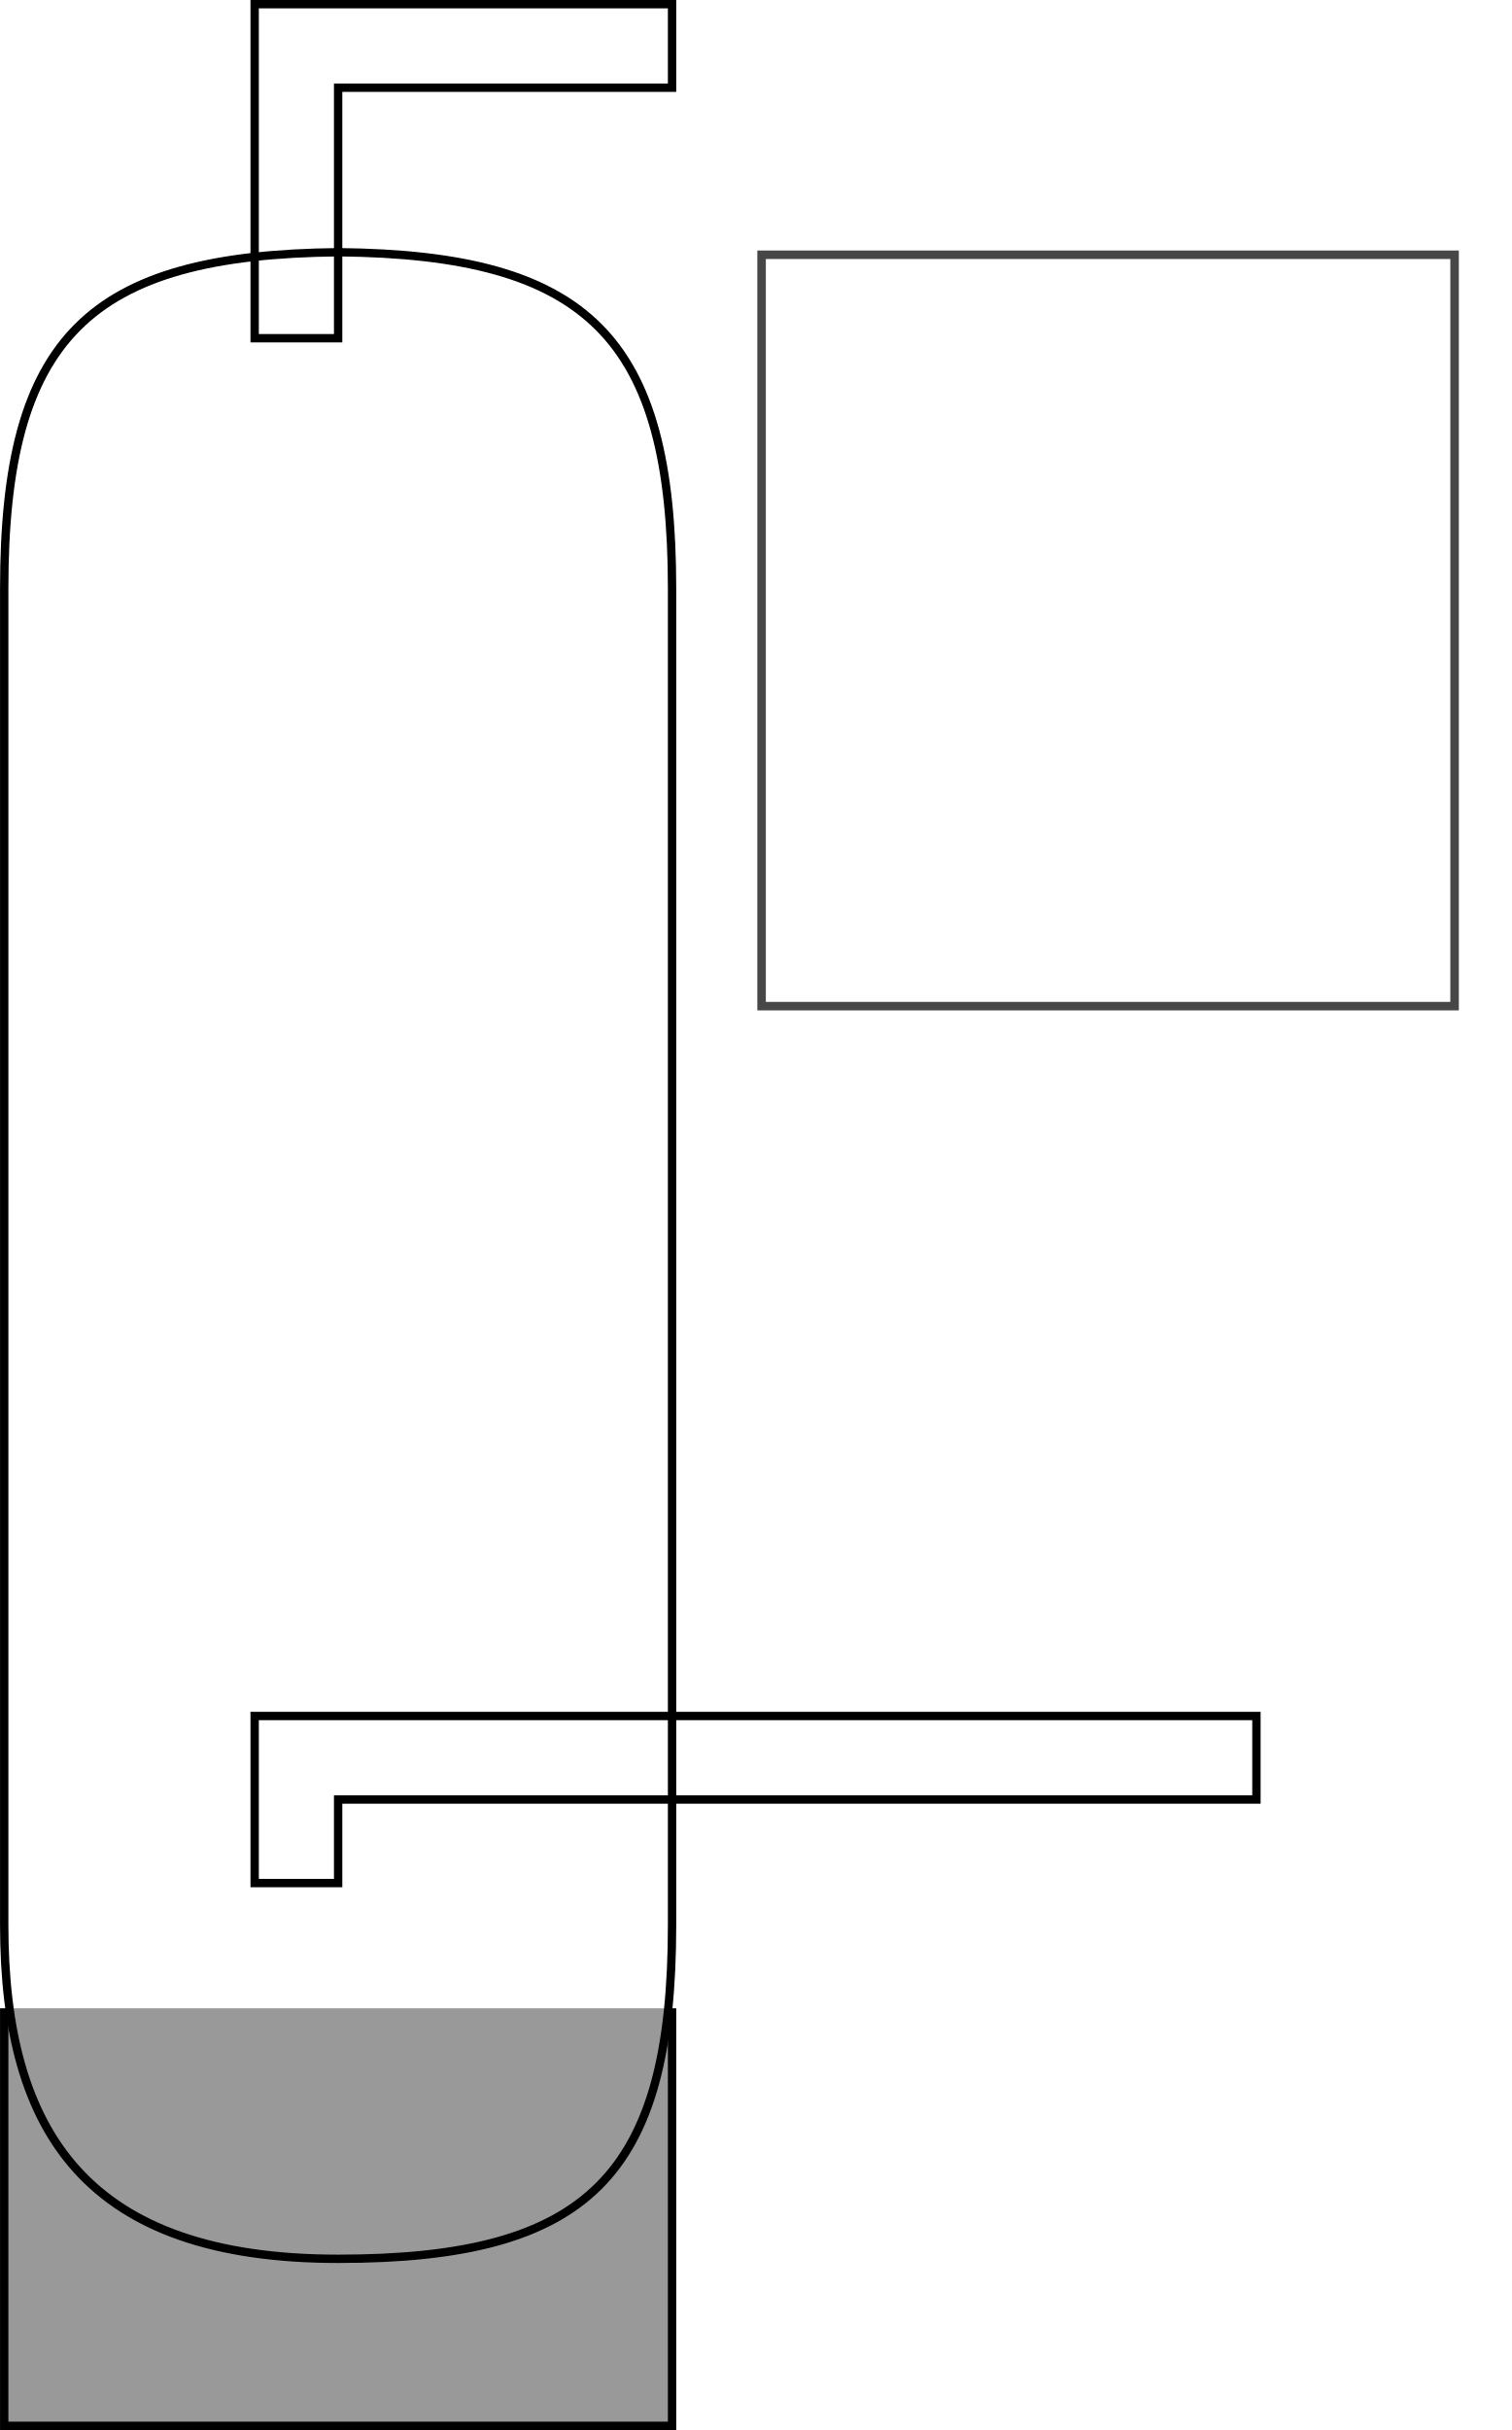
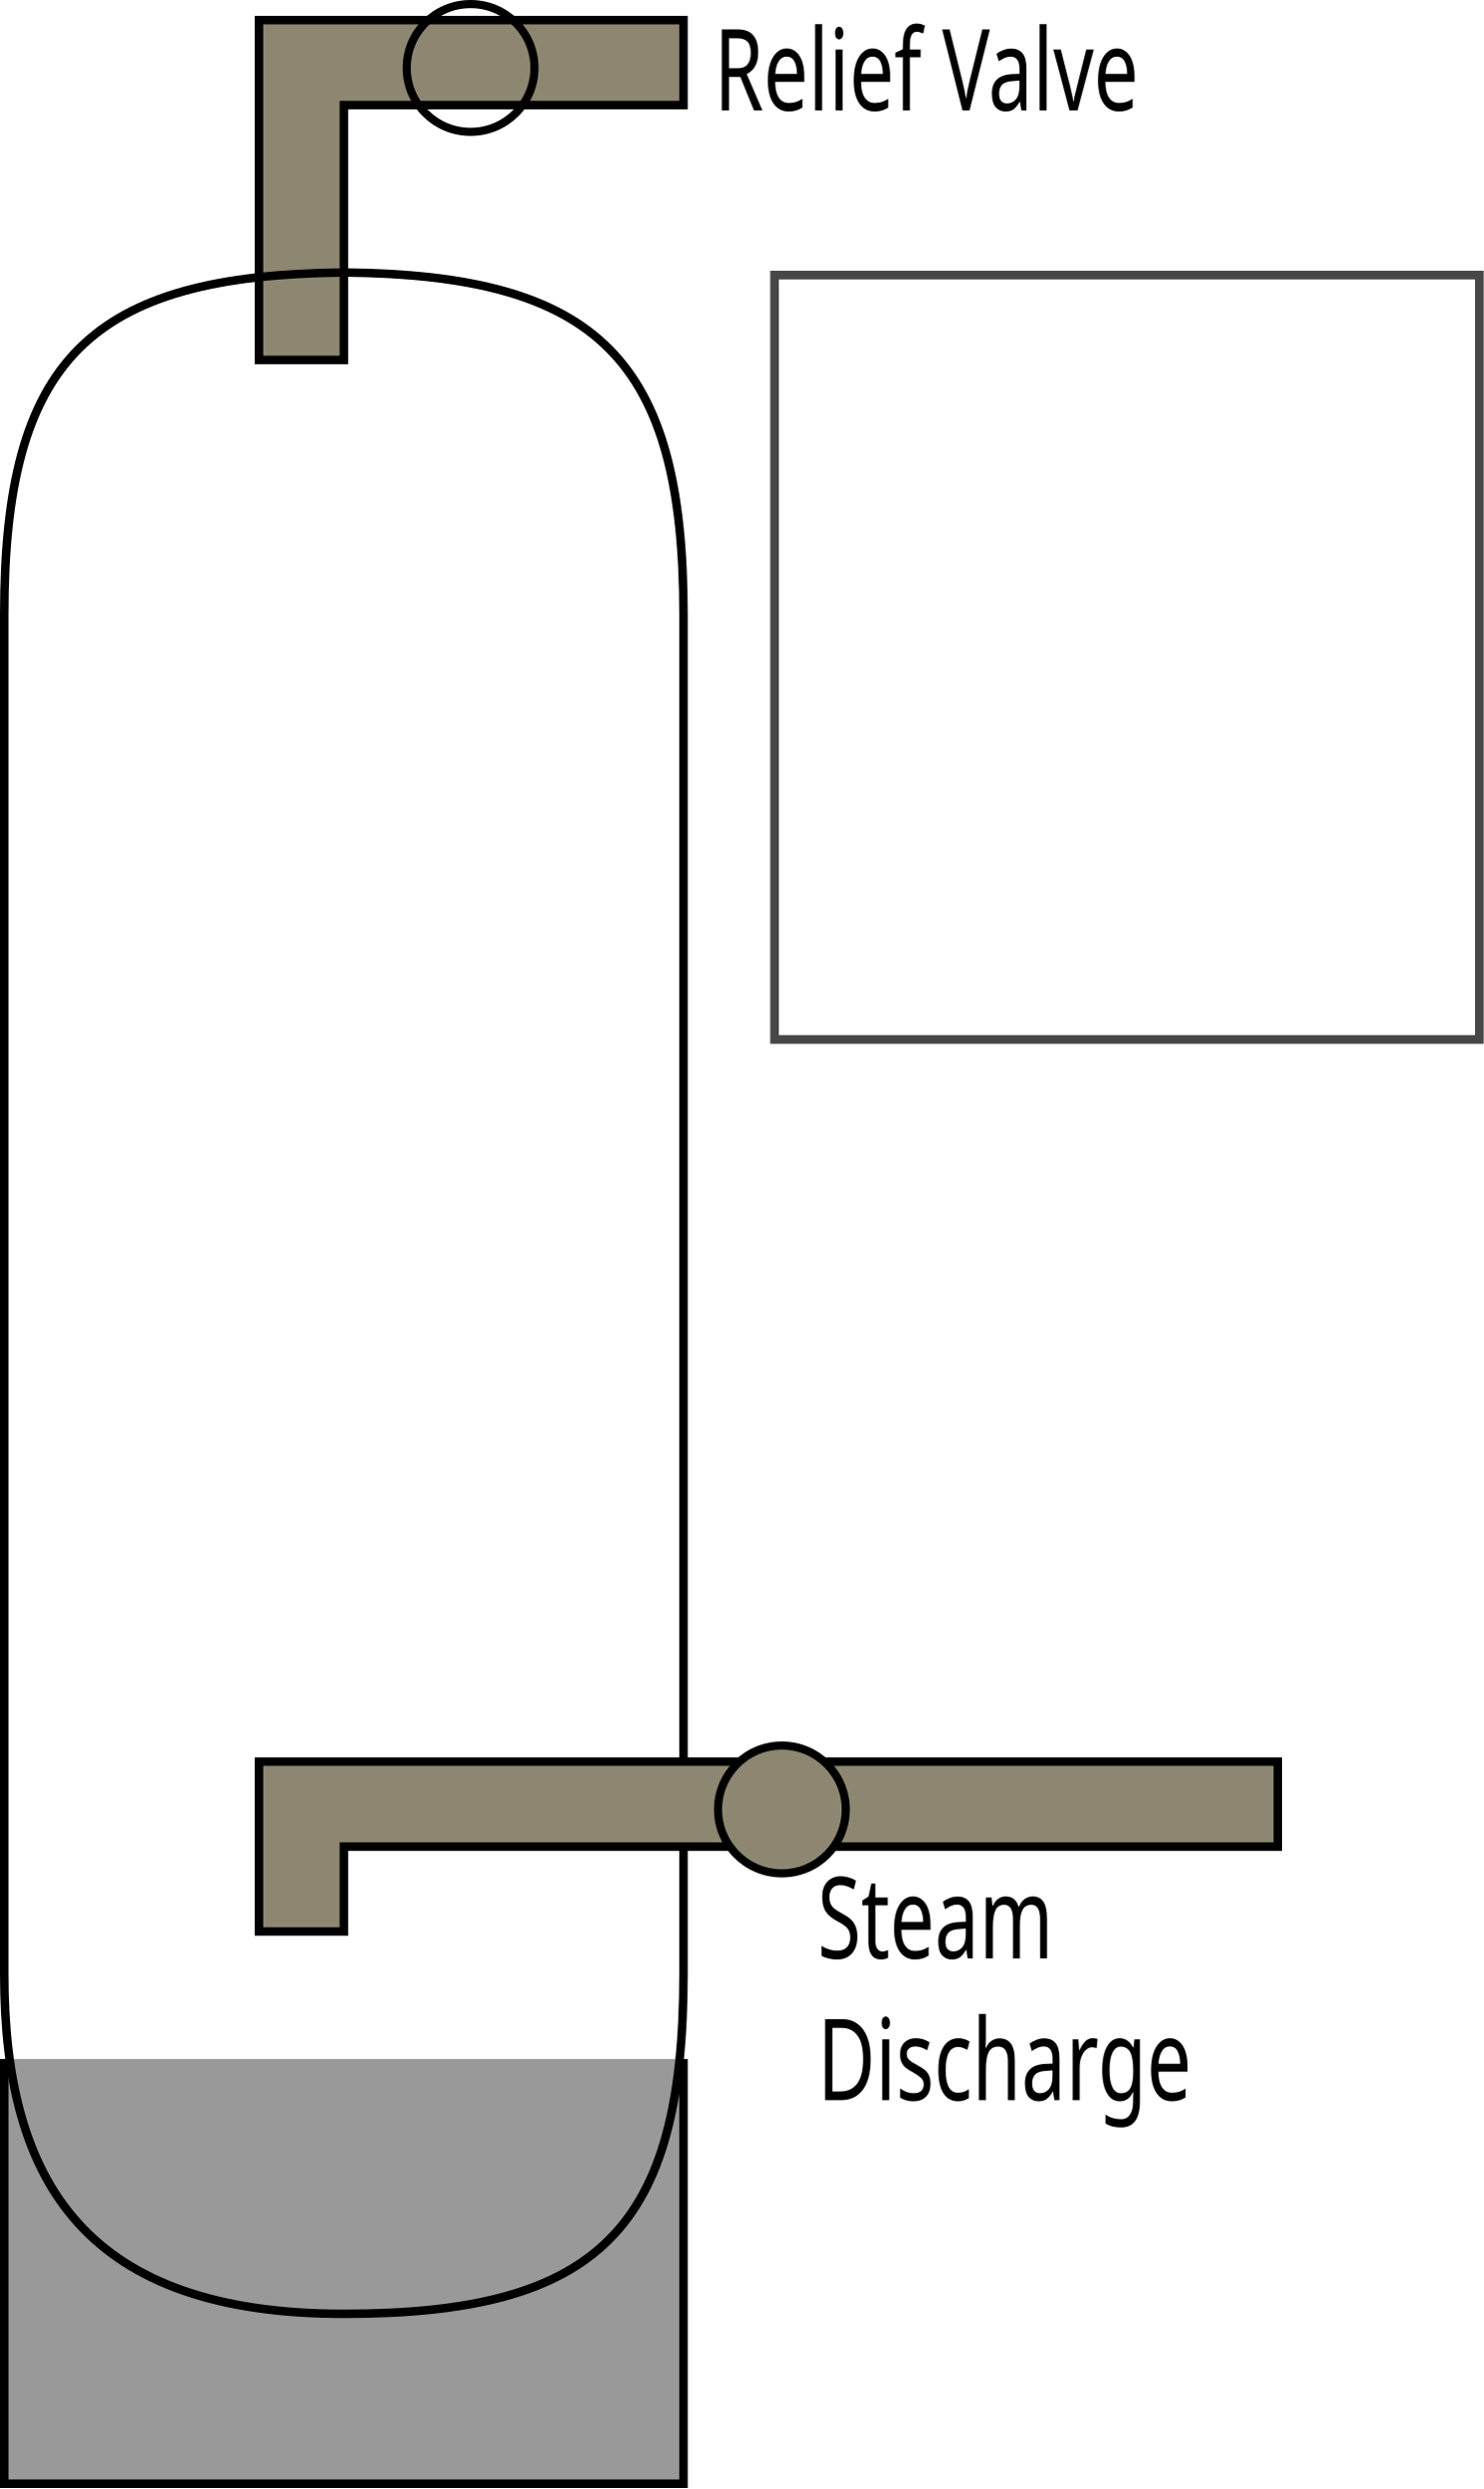
- <svg xmlns="http://www.w3.org/2000/svg" viewBox="0 0 181 291" id="svg2" version="1.1" width="2.011in" height="3.233in">
-   <defs id="defs4">
-     </defs>
-   <g id="layer1" style="display:inline" transform="translate(-119.5,-661.8622)">
+ <svg xmlns="http://www.w3.org/2000/svg" viewBox="0 0 174.745 292.869" id="svg2" version="1.1" width="174.745" height="292.869">
+   <defs id="defs4" />
+   <g id="layer1" style="display:inline" transform="translate(-119.5,-659.993)">
+     <path style="fill:#8d8771;fill-opacity:1;fill-rule:evenodd;stroke:#000000;stroke-width:1px;stroke-linecap:butt;stroke-linejoin:miter;stroke-opacity:1" d="m 150,702.362 c 0,-40 0,-40 0,-40 l 50,0 0,10 -40,0 0,30 z" id="x" />
    <path style="fill:#999999;fill-rule:evenodd;stroke:#000000;stroke-width:1px;stroke-linecap:butt;stroke-linejoin:miter;stroke-opacity:1" d="m 120,902.362 0,50 80,0 0,-50 0,0" id="path4160" />
    <path style="fill:none;fill-rule:evenodd;stroke:#000000;stroke-width:1px;stroke-linecap:butt;stroke-linejoin:miter;stroke-opacity:1" d="m 120,892.362 0,-160 c 0,-30 10,-40 40.061,-40.296 C 190,692.362 200,702.362 200,732.362 l 0,160 c 0,30 -10,40 -40,40 -30,0 -40,-15 -40,-40 z" id="tank-1">
      </path>
-     <path style="fill:none;fill-rule:evenodd;stroke:#000000;stroke-width:1px;stroke-linecap:butt;stroke-linejoin:miter;stroke-opacity:1" d="m 150,702.362 c 0,-40 0,-40 0,-40 l 50,0 0,10 -40,0 0,30 z" id="relief-valve" />
    <rect style="opacity:0.72;fill:#999999;fill-opacity:0;stroke:#000000;stroke-width:1.019;stroke-opacity:1" id="tank-1-report" width="83.012" height="89.981" x="210.724" y="692.371">
      </rect>
-     <path style="fill:none;fill-rule:evenodd;stroke:#000000;stroke-width:1px;stroke-linecap:butt;stroke-linejoin:miter;stroke-opacity:1" d="m 150,887.362 c 0,-20 0,-20 0,-20 l 120,0 0,10 -110,0 0,10 z" id="steam-discharge" />
+     <path style="fill:#8d8771;fill-opacity:1;fill-rule:evenodd;stroke:#000000;stroke-width:1px;stroke-linecap:butt;stroke-linejoin:miter;stroke-opacity:1" d="m 150,887.362 c 0,-20 0,-20 0,-20 l 120,0 0,10 -110,0 0,10 z" id="y" />
+     <text xml:space="preserve" style="font-style:normal;font-weight:normal;font-size:46.037px;line-height:125%;font-family:sans-serif;letter-spacing:0px;word-spacing:0px;fill:#000000;fill-opacity:1;stroke:none;stroke-width:1px;stroke-linecap:butt;stroke-linejoin:miter;stroke-opacity:1" x="257.751" y="745.513" id="text3342" transform="scale(0.8371643,1.194509)">
+       <tspan x="257.751" y="745.513" id="tspan3346" style="font-size:11.181px">Steam</tspan>
+       <tspan x="257.751" y="759.489" id="tspan3350" style="font-size:11.181px">Discharge</tspan>
+     </text>
+     <text xml:space="preserve" style="font-style:normal;font-weight:normal;font-size:46.037px;line-height:125%;font-family:sans-serif;letter-spacing:0px;word-spacing:0px;display:inline;fill:#000000;fill-opacity:1;stroke:none;stroke-width:1px;stroke-linecap:butt;stroke-linejoin:miter;stroke-opacity:1" x="243.21" y="563.402" id="text3342-1" transform="scale(0.8371643,1.194509)">
+       <tspan x="243.21" y="563.402" id="tspan3350-2" style="font-size:11.181px">Relief Valve</tspan>
+     </text>
+     <ellipse style="fill:#000000;fill-opacity:0;stroke:#000000;stroke-width:0.958;stroke-opacity:1" id="relief-valve" cx="174.924" cy="667.993" rx="7.521" ry="7.521" />
+     <ellipse style="display:inline;fill:#8d8771;fill-opacity:1;stroke:#000000;stroke-width:0.958;stroke-opacity:1" id="steam-discharge" cx="211.59" cy="872.993" rx="7.521" ry="7.521" />
  </g>
</svg>
